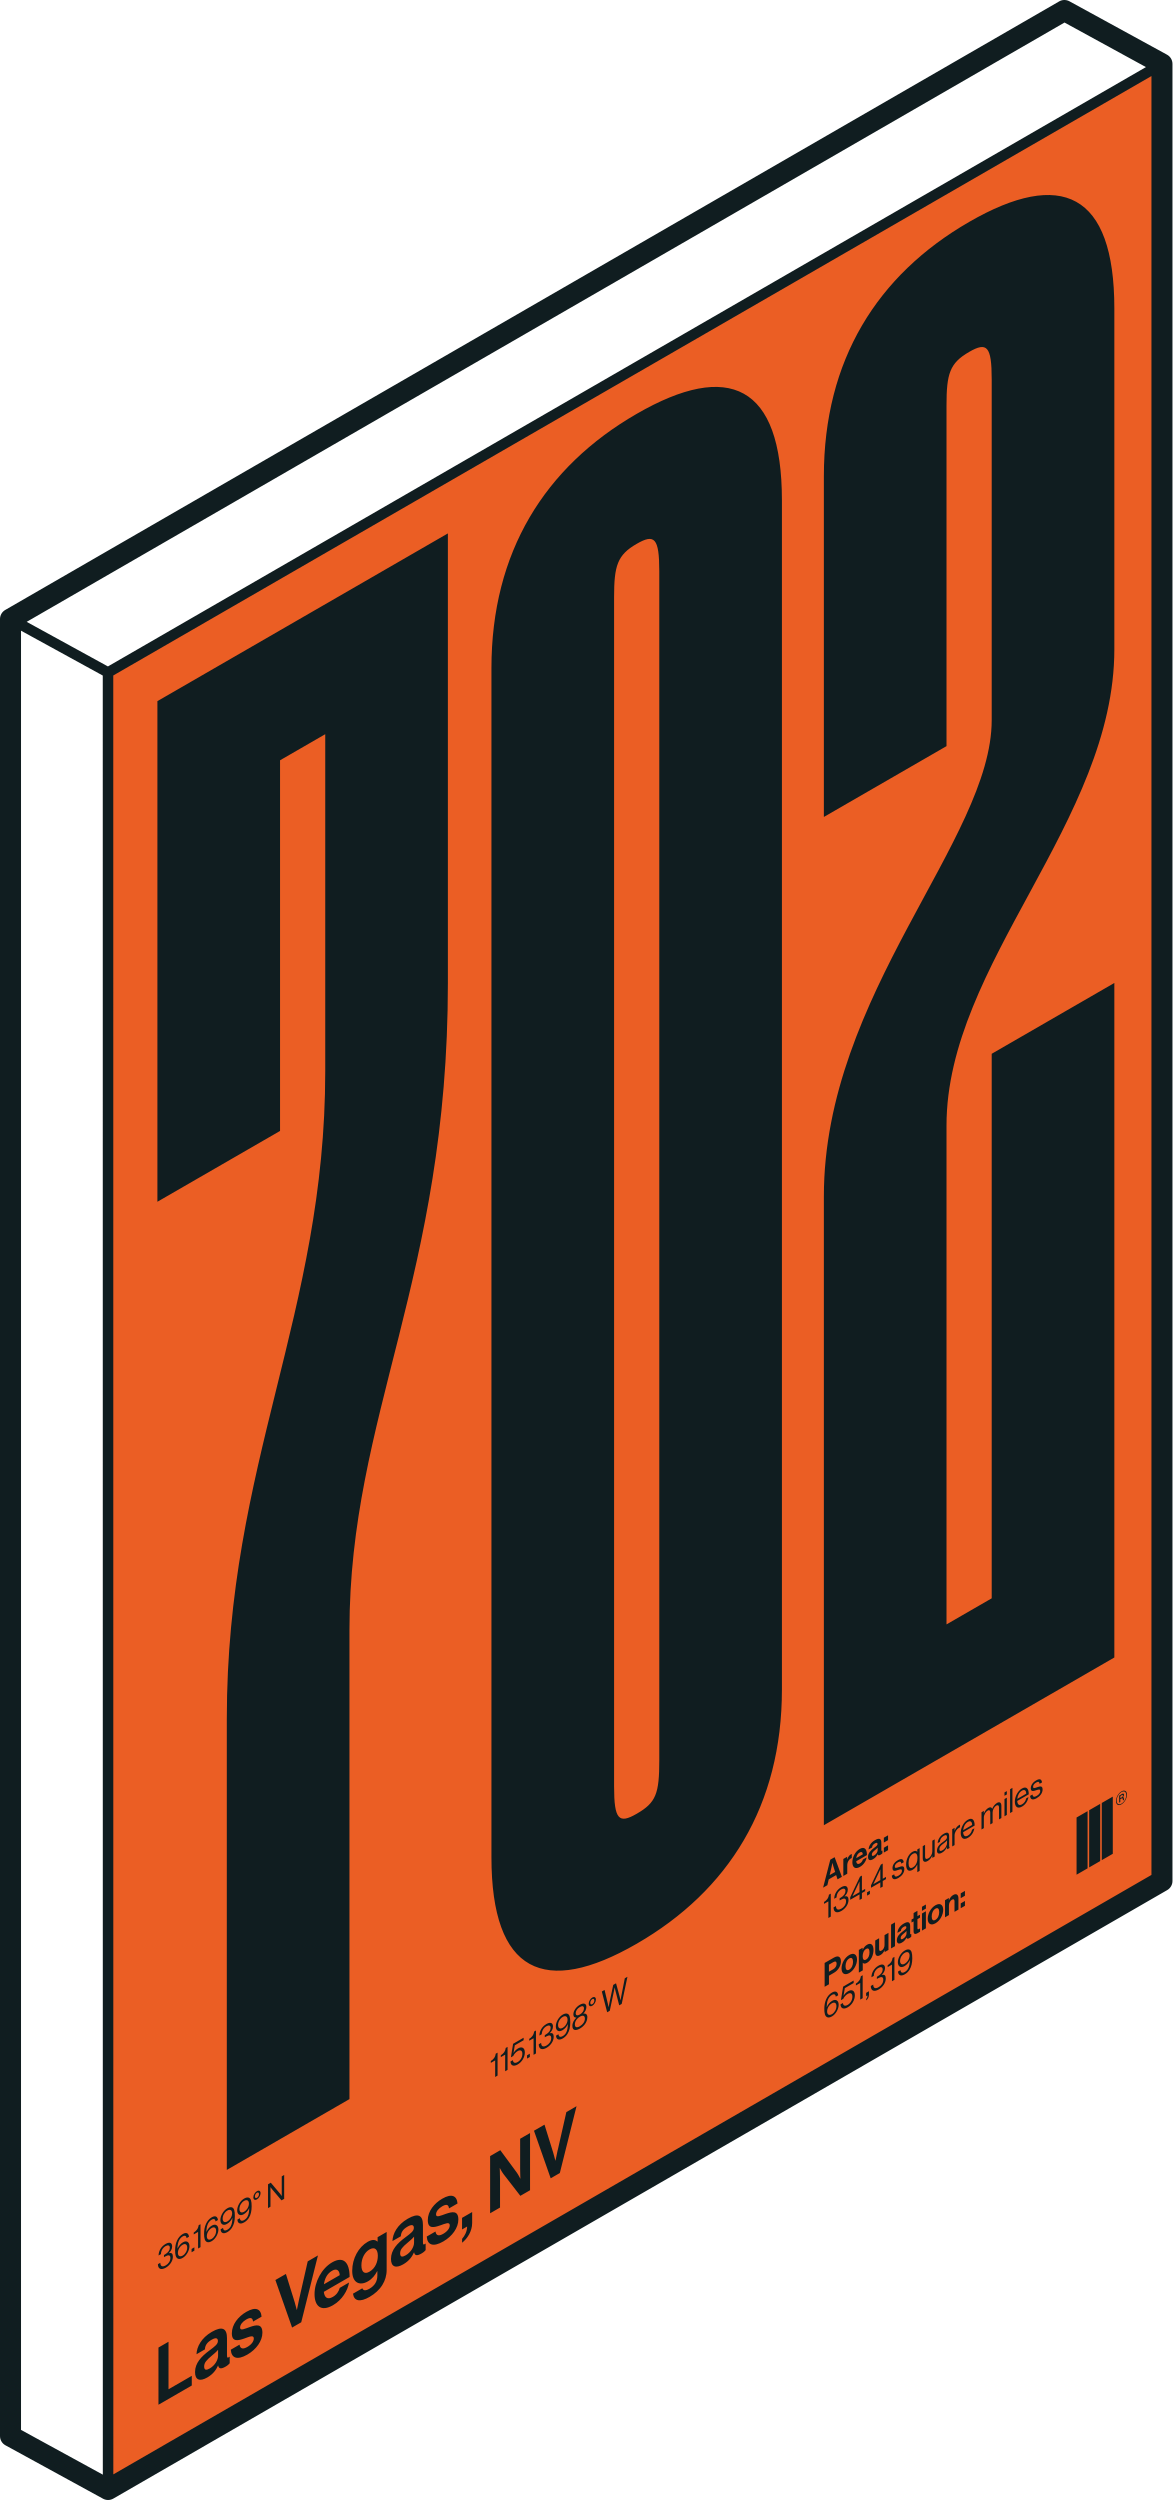
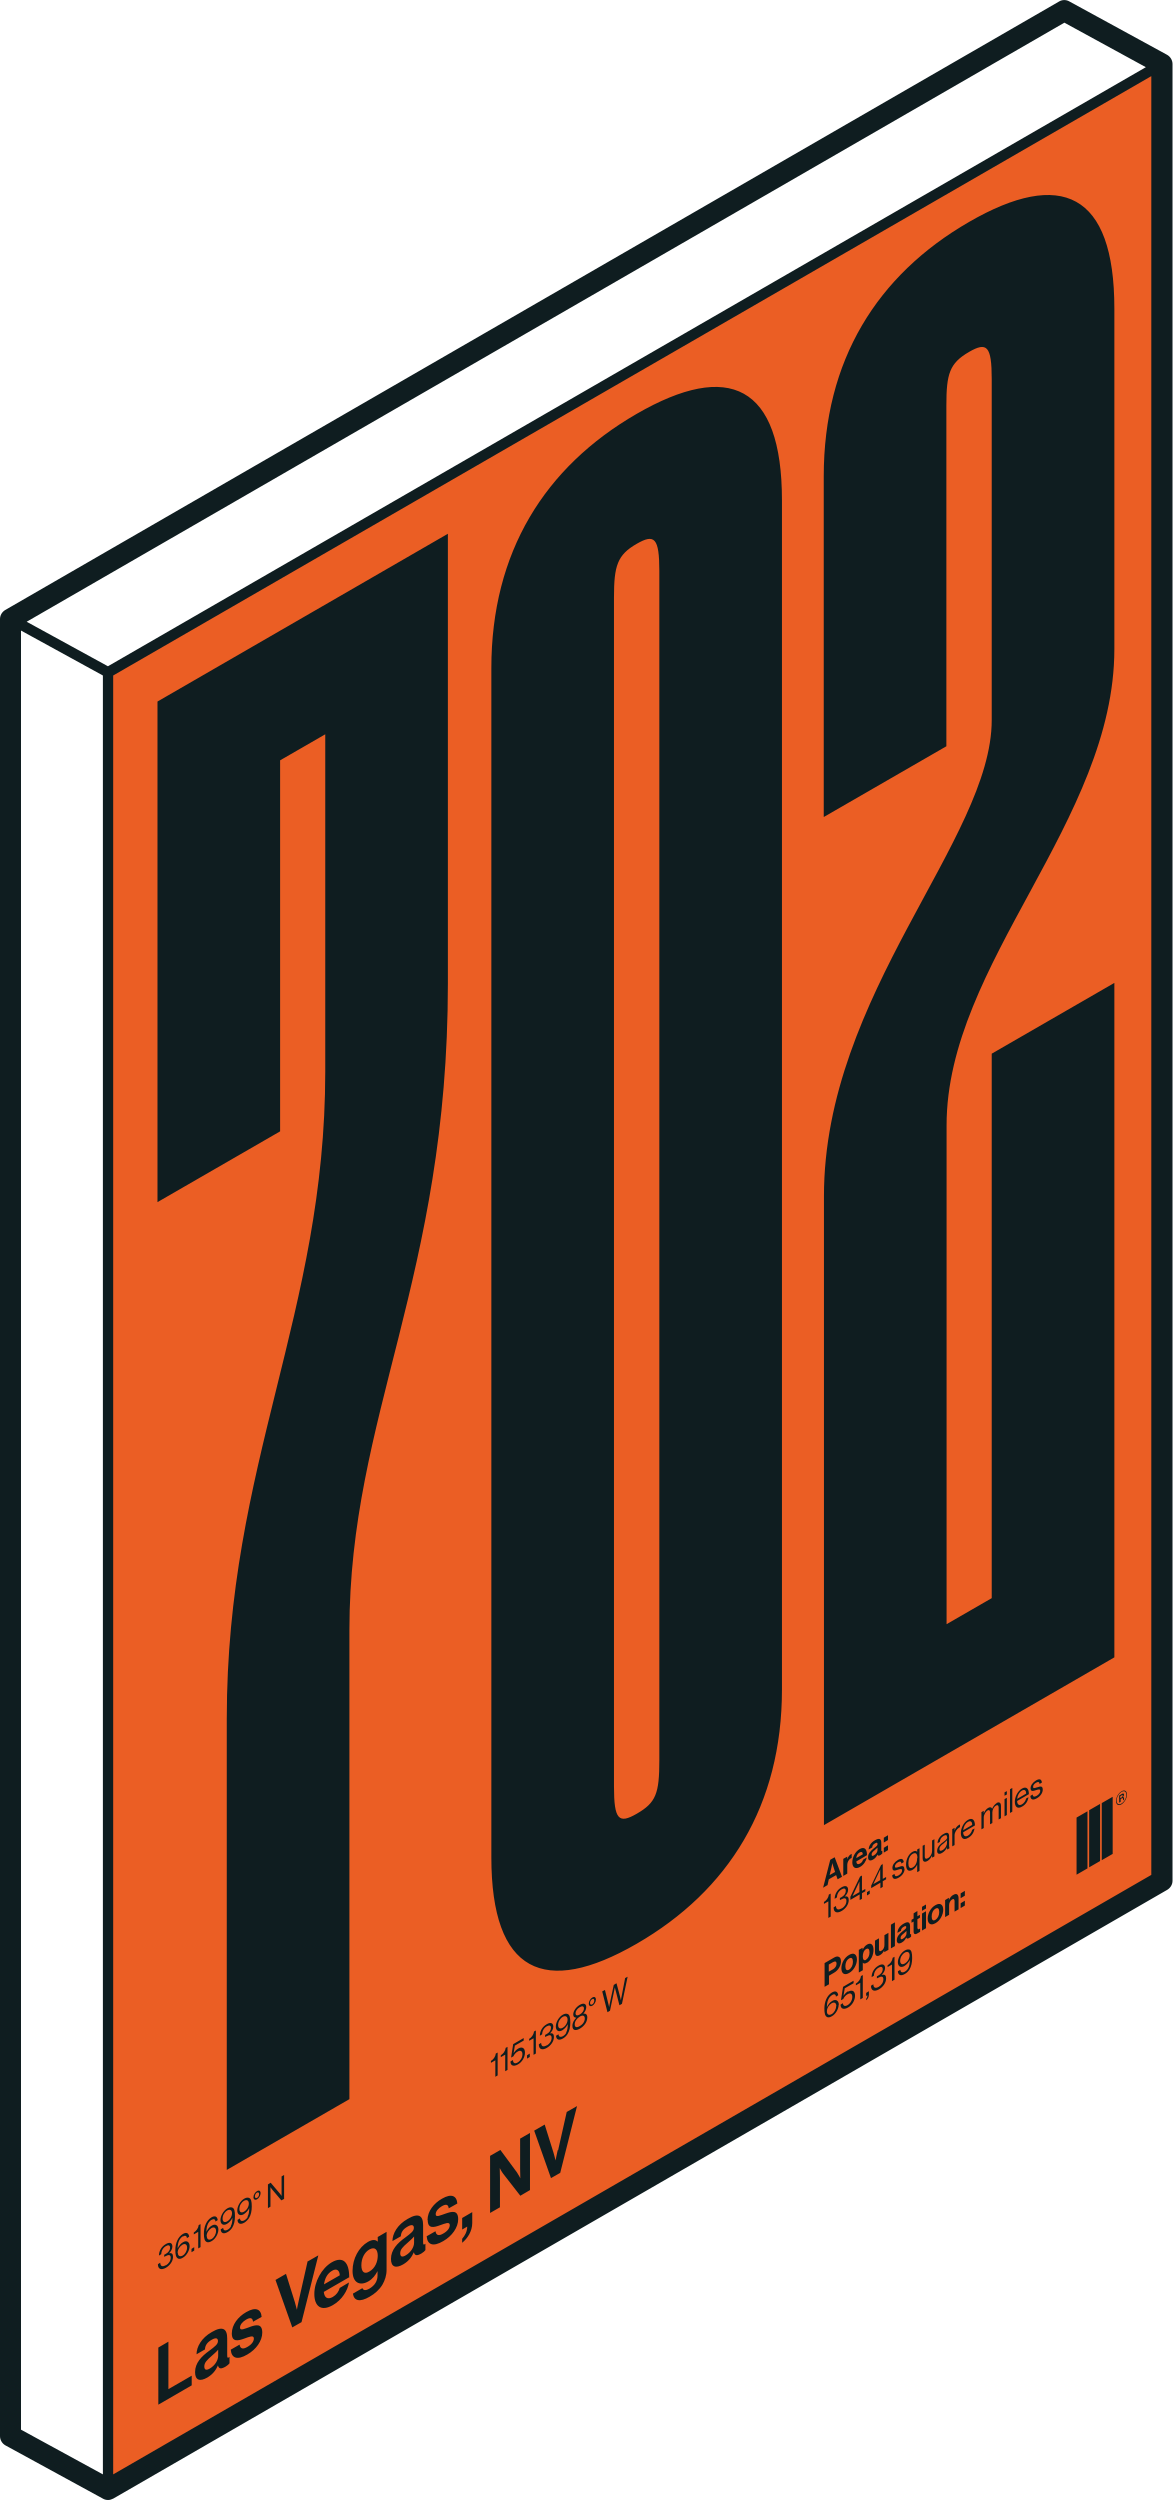
- <svg xmlns="http://www.w3.org/2000/svg" id="Layer_1" data-name="Layer 1" viewBox="0 0 400 852.9">
+ <svg xmlns="http://www.w3.org/2000/svg" id="Layer_2" data-name="Layer 2" viewBox="0 0 55.84 119.06">
  <defs>
    <style>
      .cls-1 {
-         fill: #101d20;
+         fill: #0f1d20;
      }

      .cls-1, .cls-2 {
        stroke-width: 0px;
      }

      .cls-2 {
        fill: #eb5e24;
      }
    </style>
  </defs>
-   <g id="_702-orange" data-name="702-orange">
-     <polygon class="cls-2" points="396.42 641.74 36.87 849.32 36.87 229.42 396.42 21.84 396.42 641.74" />
-     <path class="cls-1" d="M213.16,674.92l.9-.52-1.96,9.26-.85.49-1.29-4.99c-.11-.42-.26-1.09-.26-1.09h-.02s-.15.86-.27,1.4l-1.38,6.53-.89.51-1.82-7.08.93-.54,1.11,4.64c.12.48.27,1.22.27,1.22h.02s.17-.97.29-1.58l1.27-6,.96-.55,1.23,4.55c.13.47.29,1.23.29,1.23h.02s.17-.98.28-1.55l1.17-5.96ZM290.06,647.27l3.34-7.03.65-.37v5.19l1.11-.64v.76l-1.11.64v1.91l-.81.47v-1.91l-3.18,1.84v-.85ZM290.85,646.9l2.38-1.37v-3.65h-.02s-2.36,4.99-2.36,4.99v.03ZM203.3,682.17c0,.77-.54,1.71-1.23,2.11-.68.39-1.23.08-1.23-.69s.55-1.72,1.23-2.11c.69-.4,1.23-.09,1.23.69ZM202.76,682.49c0-.49-.27-.71-.69-.47-.41.24-.69.77-.69,1.26s.28.71.69.47c.42-.24.69-.76.69-1.26ZM65.36,768.38l.95-.55v-1.13l-.95.55v1.13ZM283.43,653.86v-7.83l-.64.37c-.13,1.22-.84,1.98-1.66,2.48v.64l1.48-.85v5.67l.83-.48ZM62.36,762.95c-1.32.76-1.79,2.26-1.82,4.19h.02c.43-.95,1.04-1.69,1.85-2.16,1.24-.72,2.22-.1,2.22,1.33,0,1.45-1,3.24-2.26,3.97-.74.43-1.28.48-1.68.28-.72-.34-.95-1.27-.95-2.87,0-2.42.9-4.54,2.61-5.53,1.35-.78,2.02-.13,2.13.93l-.82.47c-.06-.7-.51-1.06-1.29-.61ZM60.69,768.61c0,1.1.72,1.45,1.66.9.88-.51,1.52-1.63,1.52-2.73s-.67-1.48-1.55-.97c-.96.56-1.63,1.68-1.63,2.8ZM57.49,798.91l-3.43,1.98v19.51l11.37-6.56v-3.3l-7.94,4.58v-16.21ZM295.76,632.88l-3.66,2.11c.1.84.53,1.15,1.29.71.52-.3.83-.75.98-1.28l1.32-.76c-.19,1.14-.98,2.48-2.28,3.23-1.67.97-2.62.16-2.62-1.58s1.01-3.66,2.49-4.51c1.62-.94,2.49,0,2.49,2.07ZM294.36,632.62c-.04-.72-.46-.98-1.07-.63-.71.41-1.05,1.1-1.17,1.93l2.24-1.3ZM56.53,772.86c-1.11.64-1.81.35-1.84-.88l-.82.47c.03,1.76,1.2,2.05,2.69,1.19,1.37-.79,2.42-2.25,2.42-3.74,0-1.01-.41-1.47-1.36-1.21v-.03c.65-.63,1.11-1.4,1.11-2.28,0-1.35-.99-1.56-2.24-.84-1.49.86-2.38,2.4-2.39,3.94l.81-.47c0-1.08.58-2.14,1.56-2.71.81-.47,1.47-.34,1.47.52s-.53,1.65-1.59,2.26l-.41.24v.74l.42-.24c1.13-.65,1.77-.5,1.77.49,0,1.1-.66,2.02-1.6,2.56ZM84.44,756.22c.4-.73.56-1.7.6-2.88h-.02c-.43.89-1.05,1.61-1.86,2.07-1.24.72-2.23.11-2.24-1.32,0-1.45.99-3.23,2.36-4.02.66-.38,1.17-.44,1.56-.32.77.24,1.01,1.21,1.01,2.95,0,1.58-.28,2.88-.94,3.94-.4.64-.95,1.17-1.59,1.54-1.33.77-2.27.4-2.33-.94l.84-.48c.06.82.57,1.15,1.48.63.51-.3.88-.68,1.14-1.17ZM84.92,751.75c0-1.1-.74-1.43-1.64-.9-.94.54-1.6,1.67-1.6,2.77s.71,1.46,1.59.95c1.01-.59,1.65-1.72,1.65-2.82ZM287.03,651.15c-1.11.64-1.81.35-1.84-.88l-.82.47c.03,1.76,1.2,2.05,2.69,1.19,1.37-.79,2.42-2.25,2.42-3.74,0-1.01-.41-1.47-1.36-1.2v-.03c.65-.62,1.11-1.4,1.11-2.28,0-1.35-.99-1.56-2.24-.84-1.49.86-2.38,2.4-2.39,3.94l.81-.47c0-1.08.58-2.14,1.56-2.71.81-.47,1.47-.33,1.47.52s-.53,1.65-1.58,2.26l-.41.24v.74l.42-.24c1.13-.65,1.77-.5,1.77.49,0,1.1-.66,2.02-1.6,2.56ZM287.71,634.18v5.83l1.34-.77v-2.84c0-1.23.63-2.12,1.51-2.53l.03-.02v-1.35c-.08.01-.17.05-.31.14-.59.34-.94.88-1.24,1.72l-.03.02v-.93l-1.29.75ZM286.12,683.93c.01,1.45-1,3.24-2.26,3.97-.74.43-1.28.48-1.68.28-.72-.34-.96-1.27-.96-2.87,0-2.42.9-4.54,2.61-5.53,1.35-.78,2.02-.13,2.13.93l-.82.47c-.06-.7-.51-1.06-1.29-.61-1.32.76-1.79,2.26-1.82,4.19h.02c.43-.95,1.04-1.69,1.85-2.16,1.24-.72,2.22-.1,2.22,1.33ZM285.36,684.41c0-1.1-.67-1.48-1.55-.97-.96.56-1.63,1.68-1.63,2.8s.72,1.45,1.66.9c.88-.51,1.52-1.62,1.52-2.73ZM286.89,669.09c0,1.54-.88,3.07-2.35,3.93l-1.73,1v2.94l-1.48.85v-8.13l3.09-1.78c.82-.47,1.43-.55,1.84-.3.39.24.63.74.63,1.49ZM285.42,669.95c0-.76-.41-.96-1.12-.55l-1.5.86v2.41l1.48-.85c.75-.43,1.14-1.14,1.14-1.87ZM78.71,759.53c.4-.73.56-1.7.6-2.88h-.02c-.43.89-1.05,1.61-1.86,2.07-1.24.72-2.24.11-2.24-1.32-.01-1.45.99-3.23,2.36-4.02.66-.38,1.17-.44,1.56-.32.77.24,1.01,1.21,1.01,2.95,0,1.58-.28,2.88-.95,3.94-.4.64-.94,1.17-1.58,1.54-1.33.77-2.27.4-2.33-.94l.84-.48c.06.82.57,1.15,1.48.62.51-.3.88-.68,1.14-1.17ZM79.19,755.05c0-1.1-.74-1.43-1.64-.9-.94.54-1.59,1.67-1.59,2.77s.71,1.46,1.59.95c1.01-.59,1.65-1.72,1.65-2.82ZM119.26,776.81l-8.79,5.08c.24,2.02,1.28,2.76,3.1,1.71,1.25-.72,1.99-1.8,2.34-3.07l3.17-1.83c-.45,2.74-2.36,5.95-5.48,7.75-4.02,2.32-6.29.38-6.29-3.79s2.43-8.77,5.98-10.82c3.9-2.25,5.98-.01,5.98,4.98ZM115.9,776.18c-.09-1.72-1.11-2.36-2.58-1.51-1.7.98-2.53,2.63-2.81,4.63l5.39-3.11ZM128.81,763.25l3.1-1.79v12.94c0,1.96-.54,3.62-1.44,5.09-1.02,1.68-2.58,3.07-4.37,4.11-3.31,1.91-5.34,1.45-5.67-1.09l3.19-1.84c.26.72.95,1.01,2.43.15,1.82-1.05,2.69-2.57,2.69-4.48v-1.53l-.07.04c-.71,1.34-1.63,2.58-3.17,3.47-2.69,1.55-5.34.63-5.34-3.6s2.17-8.1,5.25-9.88c1.51-.87,2.62-.83,3.36-.08l.05-.03v-1.47ZM128.9,769.58c0-2.05-.95-3.25-2.88-2.13-1.63.94-2.72,3.04-2.72,5.39s1.09,3.14,2.74,2.18c2.03-1.17,2.86-3.37,2.86-5.44ZM85.24,793.89c-1.73.59-3.33,1.41-3.33.2,0-1.01.83-2.03,2.08-2.76,1.37-.79,2.2-.72,2.34.7l2.91-1.68c-.24-2.68-2.01-3.48-5.2-1.64-2.77,1.6-4.94,4.3-4.94,7.33s2.13,2.51,4.3,1.75c1.65-.57,3.19-1.32,3.19.01,0,.98-.8,2.08-2.22,2.89-1.44.83-2.43.7-2.65-.79l-2.98,1.72c.19,2.86,2.15,3.7,5.67,1.66,3.03-1.75,5.11-4.64,5.11-7.45,0-3.27-2.25-2.63-4.28-1.95ZM96.95,750.14v-8.13l-.83.48v6.7h-.02s-.28-.46-.51-.74l-3.21-3.8-.94.54v8.13l.83-.48v-6.67h.02s.3.43.52.7l3.23,3.8.91-.52ZM87.66,750.34c-.68.39-1.23.09-1.23-.69s.55-1.72,1.23-2.11c.69-.4,1.23-.09,1.23.69s-.54,1.71-1.23,2.11ZM87.66,749.8c.42-.24.69-.76.69-1.26s-.27-.71-.69-.47c-.41.24-.69.77-.69,1.26s.28.71.69.47ZM104.98,771.49l-2.95,13c-.33,1.45-.73,3.53-.73,3.53l-.05.03s-.4-1.6-.73-2.69l-2.98-9.58-3.59,2.07,5.7,16.22,3.12-1.8,5.7-22.8-3.47,2.01ZM145.14,765.44l.07-.04v2.26c-.28.33-.66.71-1.37,1.12-1.54.89-2.32.82-2.58-.4-.64,1.43-1.61,2.92-3.69,4.12-2.48,1.43-4.18.94-4.18-1.84,0-3.08,2.17-5.35,4.87-7.34,2.01-1.49,2.93-2.21,2.93-3.27s-.76-1.23-2.15-.42c-1.51.87-2.22,1.88-2.29,3.29l-2.86,1.65c.07-2.5,1.63-5.55,5.2-7.62,3.69-2.13,5.2-1.12,5.2,2.16v5.73c0,.9.14,1.15.85.6ZM141.27,763.04c-.57.71-1.44,1.43-2.25,2.11-1.68,1.41-2.51,2.29-2.51,3.6s.76,1.34,1.89.68c1.84-1.06,2.86-2.96,2.86-4.33v-2.07ZM190.25,733.56c-.33,1.45-.73,3.53-.73,3.53l-.05.03s-.4-1.6-.73-2.69l-2.98-9.58-3.59,2.07,5.7,16.23,3.12-1.8,5.7-22.8-3.47,2.01-2.95,13ZM186.45,697.84c-1.11.64-1.81.35-1.84-.88l-.82.47c.03,1.76,1.2,2.05,2.69,1.19,1.37-.79,2.42-2.25,2.42-3.74,0-1.01-.41-1.47-1.36-1.21v-.03c.65-.63,1.11-1.4,1.11-2.28,0-1.35-.99-1.56-2.24-.84-1.49.86-2.38,2.4-2.39,3.94l.81-.47c0-1.08.58-2.14,1.56-2.71.81-.47,1.47-.33,1.47.52s-.53,1.65-1.59,2.26l-.41.24v.74l.42-.24c1.13-.65,1.77-.5,1.77.49,0,1.1-.66,2.02-1.59,2.56ZM193.14,693.46c.4-.73.56-1.7.6-2.88h-.02c-.43.89-1.05,1.61-1.86,2.07-1.24.72-2.24.11-2.24-1.32-.01-1.45.99-3.23,2.36-4.02.66-.38,1.17-.44,1.56-.32.77.24,1.01,1.21,1.01,2.95,0,1.58-.28,2.88-.94,3.94-.4.64-.95,1.17-1.59,1.54-1.33.77-2.27.4-2.33-.94l.84-.48c.06.82.57,1.15,1.48.62.51-.3.88-.68,1.14-1.17ZM193.62,688.99c0-1.1-.74-1.43-1.64-.9-.93.54-1.59,1.67-1.59,2.77s.71,1.46,1.59.95c1.01-.59,1.65-1.72,1.65-2.82ZM78.29,804.04l.07-.04v2.26c-.28.33-.66.71-1.37,1.12-1.54.89-2.32.82-2.58-.4-.64,1.43-1.61,2.92-3.69,4.12-2.48,1.43-4.18.94-4.18-1.84,0-3.08,2.17-5.35,4.87-7.34,2.01-1.49,2.93-2.21,2.93-3.27s-.76-1.23-2.15-.42c-1.51.87-2.22,1.88-2.29,3.29l-2.86,1.65c.07-2.5,1.63-5.55,5.2-7.62,3.69-2.13,5.2-1.12,5.2,2.16v5.73c0,.9.14,1.15.85.6ZM74.41,801.64c-.57.71-1.44,1.43-2.25,2.11-1.68,1.41-2.51,2.29-2.51,3.6s.76,1.34,1.89.68c1.84-1.06,2.86-2.96,2.86-4.33v-2.07ZM182.85,700.55v-7.83l-.64.37c-.13,1.22-.84,1.98-1.66,2.48v.64l1.48-.85v5.67l.83-.48ZM200.37,688.21c0,1.77-1.28,3.14-2.52,3.85-1.24.72-2.58.85-2.58-.91,0-1.12.63-2.1,1.39-2.82v-.03c-.63.09-1.05-.24-1.05-1.05,0-1.24.97-2.6,2.22-3.31s2.22-.49,2.22.76c0,.81-.4,1.61-1.03,2.26v.03c.76-.18,1.37.18,1.37,1.23ZM197.82,687.27c.87-.5,1.41-1.29,1.41-2.09s-.54-.96-1.41-.46c-.87.5-1.41,1.29-1.41,2.09s.54.96,1.41.46ZM199.54,688.68c0-1.02-.64-1.29-1.72-.66-1.06.61-1.7,1.62-1.7,2.64s.65,1.23,1.73.6c1.05-.61,1.69-1.58,1.69-2.58ZM179.81,702.31l.95-.55v-1.12l-.95.55v1.13ZM68.4,766.63v-7.83l-.64.37c-.13,1.22-.84,1.98-1.66,2.48v.64l1.48-.85v5.67l.83-.48ZM72.23,757.25c-1.32.76-1.79,2.26-1.82,4.19h.02c.43-.95,1.04-1.69,1.85-2.16,1.24-.72,2.22-.1,2.23,1.33,0,1.45-1,3.24-2.26,3.97-.74.43-1.28.48-1.68.28-.72-.34-.95-1.27-.95-2.87,0-2.42.9-4.54,2.61-5.53,1.35-.78,2.02-.13,2.13.93l-.82.47c-.06-.7-.51-1.06-1.29-.61ZM70.56,762.92c0,1.1.72,1.45,1.66.9.88-.51,1.52-1.62,1.52-2.73s-.67-1.48-1.55-.97c-.96.56-1.63,1.68-1.63,2.8ZM302.83,670.46v.64l1.48-.85v5.67l.83-.48v-7.83l-.64.37c-.13,1.22-.84,1.98-1.66,2.48ZM367.28,639.57l3.76-2.17v-19.51l-3.76,2.17v19.51ZM353.82,609.75c-.88.3-1.37.46-1.37-.18,0-.47.3-1.01,1.02-1.43.76-.44,1.12-.31,1.2.42l.82-.47c-.12-1.08-.74-1.41-2-.69-1.18.68-1.83,1.69-1.83,2.67,0,1.28.9,1.01,1.9.67.94-.31,1.33-.37,1.33.29,0,.55-.34,1.16-1.18,1.65-.76.44-1.35.49-1.46-.47l-.82.47c.08,1.27.86,1.58,2.25.78,1.17-.68,2.01-1.76,2.01-2.95,0-1.35-.86-1.12-1.88-.77ZM344.6,618.54l.8-.46v-8.13l-.8.46v8.13ZM350.98,612.14l-3.94,2.27c.06,1.16.62,1.74,1.64,1.15.74-.43,1.23-1.12,1.41-2.02l.78-.45c-.24,1.4-1.03,2.57-2.19,3.24-1.56.9-2.46.03-2.46-1.67s.96-3.65,2.41-4.48c1.53-.88,2.34.01,2.34,1.96ZM350.12,611.94c-.05-1.14-.57-1.56-1.49-1.03-.95.55-1.46,1.66-1.58,2.8l3.06-1.77ZM375.88,634.61l3.76-2.17v-19.51l-3.76,2.17v19.51ZM371.58,637.09l3.76-2.17v-19.51l-3.76,2.17v19.51ZM332.52,622.8l-3.94,2.27c.06,1.16.62,1.75,1.64,1.15.74-.43,1.23-1.12,1.41-2.02l.78-.45c-.24,1.4-1.03,2.57-2.19,3.24-1.56.9-2.46.03-2.46-1.67s.96-3.65,2.41-4.48c1.53-.88,2.34.01,2.34,1.96ZM331.66,622.6c-.05-1.14-.57-1.56-1.49-1.03-.94.55-1.46,1.66-1.57,2.8l3.06-1.77ZM342.69,612.65l.8-.46v-1.14l-.8.46v1.14ZM327.76,647.58l1.44-.83v-1.65l-1.44.83v1.65ZM382.21,614.77l-.39.22v-2.4l.98-.57c.39-.23.67-.13.67.29,0,.29-.12.56-.39.82h0c.23-.05.31.06.33.34.03.33.04.51.09.52v.03l-.39.23s-.05-.2-.08-.51c-.02-.28-.13-.33-.39-.18l-.44.25v.95ZM382.21,613.47l.5-.29c.25-.14.37-.36.37-.58,0-.24-.1-.31-.35-.17l-.52.3v.75ZM342.69,619.64l.8-.46v-5.88l-.8.46v5.88ZM340.08,615.13c-.62.36-1.23,1.09-1.56,1.94h-.02c-.22-.55-.71-.63-1.33-.27-.64.37-1.18,1.09-1.5,1.84h-.02s0-.83,0-.83l-.8.46v5.88l.8-.46v-3.66c0-.92.69-1.98,1.31-2.34.52-.3.88-.07.88.65v4.08l.8-.46v-3.66c0-.92.59-1.92,1.25-2.3.51-.3.94-.11.94.62v4.08l.8-.46v-4.13c0-1.22-.64-1.52-1.55-1ZM327.76,651.01l1.44-.83v-1.65l-1.44.83v1.65ZM145.95,757.44c0,3.06,2.13,2.51,4.3,1.75,1.65-.57,3.19-1.32,3.19.01,0,.98-.8,2.07-2.22,2.89-1.44.83-2.43.7-2.65-.79l-2.98,1.72c.19,2.87,2.15,3.7,5.67,1.66,3.03-1.75,5.11-4.64,5.11-7.45,0-3.27-2.25-2.63-4.28-1.95-1.73.59-3.33,1.41-3.33.2,0-1.01.83-2.03,2.08-2.76,1.37-.79,2.2-.72,2.34.7l2.91-1.68c-.24-2.68-2.01-3.48-5.2-1.64-2.77,1.6-4.94,4.3-4.94,7.33ZM157.65,763.79v1.34c1.82-1.43,3.43-3.94,3.43-6.73v-3.74l-3.45,1.99v3.96l1.73-1c0,1.69-.78,3.1-1.7,4.18ZM170.58,743.06c0-1.36-.09-3.36-.09-3.36l.05-.03s.66,1.28,1.21,2.01l5.77,7.45,3.31-1.91v-19.51l-3.38,1.95v10.23c0,1.37.09,3.33.09,3.33l-.05.03s-.64-1.3-1.18-2.05l-5.63-7.64-3.47,2.01v19.51l3.38-1.95v-10.07ZM95.54,259.38l15.42-8.9v115.06c0,82.7-33.58,133.85-33.58,220.74v154.01l41.84-24.16v-160c0-73.11,33.58-120.06,33.58-220.74v-153.41l-99.1,57.22v170.79l41.84-24.16v-126.44ZM168.92,708.59l.83-.48v-7.83l-.64.37c-.13,1.22-.84,1.98-1.66,2.48v.64l1.48-.85v5.67ZM400,21.81v619.91c0,1.28-.68,2.46-1.79,3.1L38.66,852.42c-.55.32-1.17.48-1.79.48s-1.18-.15-1.72-.44l-33.29-18.22c-1.15-.63-1.86-1.83-1.86-3.14V211.19c0-1.28.68-2.46,1.79-3.1L361.34.48c1.08-.63,2.41-.64,3.51-.04l33.29,18.22c1.15.63,1.86,1.83,1.86,3.14ZM35.08,844.26l-.02-613.79-27.89-15.3v613.81l27.92,15.28ZM390.95,22.89l-27.78-15.2L9.1,212.15l27.72,15.21L390.95,22.89ZM392.84,25.94L38.64,230.45l.02,613.71,354.17-204.51V25.94ZM167.66,633.62V227.93c0-39.55,18.17-68.62,49.55-86.74,31.38-18.12,49.55-10.03,49.55,29.52v405.69c0,39.55-18.17,68.62-49.55,86.73-31.38,18.12-49.55,10.03-49.55-29.52ZM209.5,609.46c0,11.39,1.65,12.83,7.71,9.33,6.61-3.81,7.71-6.85,7.71-18.23V194.87c0-11.39-1.65-12.83-7.71-9.33-6.61,3.81-7.71,7.45-7.71,18.23v405.69ZM173.16,706.15v-7.83l-.64.37c-.13,1.22-.84,1.98-1.66,2.48v.64l1.48-.85v5.67l.83-.48ZM380.17,335.35l-41.84,24.16v185.77l-15.42,8.9v-170.19c0-55.13,57.26-103.77,57.26-162.5v-116.25c0-39.55-18.17-47.64-49.55-29.52-31.38,18.12-49.55,47.18-49.55,86.74v116.25l41.84-24.16v-116.25c0-10.79,1.1-14.42,7.71-18.23,6.06-3.5,7.71-2.05,7.71,9.33v116.26c0,40.75-57.26,93.58-57.26,162.5v214.53l99.1-57.22v-230.11ZM282.26,643.15l-1.45.84,2.45-9.54,1.48-.85,2.48,6.7-1.49.86-.47-1.46-2.54,1.47-.46,2ZM283.06,639.7l1.86-1.07-.63-1.98c-.12-.36-.29-1.09-.29-1.09h-.02s-.18.93-.3,1.43l-.63,2.71ZM380.73,614.44c0-1.27.82-2.68,1.87-3.29s1.88-.15,1.88,1.12-.83,2.68-1.88,3.29c-1.05.61-1.87.14-1.87-1.12ZM380.97,614.3c0,1.13.7,1.55,1.63,1.02.94-.54,1.63-1.78,1.63-2.9s-.7-1.57-1.63-1.03c-.93.54-1.63,1.79-1.63,2.92ZM174.97,702.85l-.82.47c.06,1.41,1.08,1.8,2.48.99,1.4-.81,2.42-2.44,2.42-4.1s-1.09-2.09-2.29-1.39c-.65.37-1.16.91-1.55,1.55h-.02s.44-2.59.44-2.59l3.01-1.74v-.85l-3.59,2.07-.75,4.62.8-.46c.29-.63.79-1.26,1.52-1.68.89-.51,1.59-.23,1.59.94s-.62,2.24-1.59,2.8c-.95.55-1.55.28-1.65-.63ZM292.38,668.52c0,1.74-1.07,3.7-2.64,4.6-1.57.9-2.64.18-2.64-1.56s1.07-3.7,2.64-4.6c1.56-.9,2.64-.18,2.64,1.56ZM291.02,669.31c0-1.14-.46-1.64-1.28-1.17-.83.48-1.28,1.51-1.28,2.65s.45,1.64,1.28,1.16c.82-.47,1.28-1.5,1.28-2.64ZM301.53,632.03l1.44-.83v-1.65l-1.44.83v1.65ZM301.53,628.61l1.44-.83v-1.65l-1.44.83v1.65ZM295.81,646.71l.96-.55v-1.13l-.96.55v1.13ZM295.5,681.01l.45-.26c0,.64-.23.98-.44,1.2v.51c.56-.45.94-1.14.94-1.97v-1.16l-.96.55v1.13ZM303.11,665.24v-5.83l-1.34.77v3.37c0,.77-.38,1.54-1.01,1.9-.57.33-.84.11-.84-.57v-3.63l-1.33.77v3.89c0,1.27.63,1.74,1.75,1.09.71-.41,1.1-.94,1.45-1.68l.03-.02v.68l1.29-.75ZM304,664.73l1.34-.77v-8.13l-1.34.77v8.13ZM300.82,673.77v-.03c.65-.63,1.11-1.4,1.11-2.28,0-1.35-.99-1.56-2.24-.84-1.49.86-2.38,2.4-2.39,3.94l.81-.47c0-1.08.58-2.14,1.56-2.71.81-.47,1.47-.33,1.47.52s-.53,1.65-1.58,2.26l-.41.24v.74l.42-.24c1.13-.65,1.77-.5,1.77.49,0,1.1-.66,2.02-1.6,2.56-1.11.64-1.81.35-1.84-.88l-.82.47c.03,1.76,1.2,2.05,2.69,1.19,1.37-.79,2.42-2.25,2.42-3.74,0-1.01-.41-1.47-1.36-1.21ZM289.35,679.31c-.65.37-1.16.91-1.55,1.55h-.02s.44-2.59.44-2.59l3.01-1.74v-.85l-3.59,2.08-.75,4.62.8-.46c.29-.63.79-1.26,1.52-1.68.89-.51,1.59-.23,1.59.94s-.62,2.24-1.59,2.8c-.95.55-1.55.28-1.65-.63l-.82.47c.06,1.41,1.08,1.8,2.48.99,1.4-.81,2.42-2.44,2.42-4.1s-1.09-2.09-2.29-1.39ZM292,676.72v.64l1.48-.85v5.67l.83-.48v-7.83l-.64.37c-.13,1.22-.84,1.98-1.66,2.48ZM301.15,635.76v5.2l1.11-.64v.76l-1.11.64v1.91l-.81.47v-1.91l-3.18,1.84v-.85l3.34-7.03.65-.38ZM300.34,637.77h-.02s-2.36,4.99-2.36,4.99v.03l2.38-1.38v-3.65ZM299.38,629.08c0-.42-.32-.51-.9-.18-.63.36-.93.79-.96,1.37l-1.19.69c.03-1.04.68-2.31,2.17-3.17,1.54-.89,2.17-.47,2.17.9v2.39c0,.38.06.48.35.25l.03-.02v.94c-.12.14-.28.3-.57.47-.64.37-.96.34-1.07-.16-.27.6-.67,1.22-1.54,1.72-1.03.6-1.74.39-1.74-.77,0-1.28.91-2.23,2.03-3.06.84-.62,1.22-.92,1.22-1.37ZM298.48,631.21c-.7.59-1.04.95-1.04,1.5s.31.56.79.29c.77-.44,1.19-1.23,1.19-1.8v-.86c-.24.3-.6.6-.94.88ZM325.68,624.56h-.02s0-.97,0-.97l-.8.46v5.88l.8-.46v-3.26c0-1.1.69-2.18,1.48-2.64.16-.09.24-.13.36-.15l.03-.02v-.89c-.1.01-.18.03-.32.12-.68.39-1.21,1.18-1.52,1.92ZM295.82,669.62c-.71.41-1.17.35-1.46.01h-.02v2.58l-1.34.77v-7.74l1.29-.74v.73l.03-.02c.32-.7.8-1.35,1.49-1.75,1.34-.77,2.19,0,2.19,1.81s-.89,3.59-2.18,4.34ZM295.53,668.5c.68-.39,1.11-1.29,1.11-2.39s-.33-1.68-1.16-1.21c-.84.48-1.17,1.51-1.17,2.55s.42,1.51,1.22,1.05ZM321.78,651.55c0,1.74-1.07,3.7-2.64,4.6-1.57.9-2.64.18-2.64-1.56s1.07-3.7,2.64-4.6c1.56-.9,2.64-.18,2.64,1.56ZM320.42,652.33c0-1.14-.46-1.64-1.28-1.17-.83.48-1.28,1.51-1.28,2.65s.45,1.64,1.28,1.16c.82-.47,1.28-1.5,1.28-2.64ZM314.8,629.86v4.07c0,1.22.67,1.56,1.71.95.74-.43,1.17-1.05,1.54-1.83h.02s0,.8,0,.8l.8-.46v-5.88l-.8.46v3.61c0,.93-.52,1.94-1.33,2.4-.72.42-1.14.22-1.14-.55v-4.05l-.8.46ZM325.24,646.47c-.69.4-1.15.99-1.5,1.82l-.03.02v-.79l-1.31.76v5.83l1.34-.77v-3.31c0-.8.43-1.59,1.02-1.93.56-.32.88-.06.88.56v3.58l1.34-.77v-3.81c0-1.27-.7-1.78-1.74-1.18ZM314.54,651.9l1.34-.77v-1.39l-1.34.77v1.39ZM323.08,626.7c0-.66-.38-.81-1.11-.39-.83.48-1.25,1.14-1.31,2.05l-.77.44c.06-1.14.72-2.4,2.07-3.18,1.08-.63,1.85-.6,1.85.8v3.28c0,.43.1.68.19.7v.03l-.78.45c-.09-.05-.15-.21-.16-.72h0c-.31.64-.79,1.38-1.65,1.88-.97.56-1.75.45-1.75-.66,0-1.37.95-2.23,2.23-3.12.78-.54,1.2-.93,1.2-1.57ZM321.91,628.93c-.88.63-1.42,1.1-1.42,1.94,0,.78.54.68,1.06.37,1.06-.61,1.54-1.78,1.54-2.47v-.9c-.27.31-.74.73-1.18,1.05ZM309.22,657.53c0-.42-.31-.51-.9-.18-.63.36-.93.79-.96,1.37l-1.19.69c.03-1.04.68-2.31,2.17-3.17,1.54-.89,2.17-.47,2.17.9v2.39c0,.38.06.48.35.25l.03-.02v.94c-.12.14-.28.3-.57.47-.64.37-.97.34-1.07-.16-.27.6-.67,1.22-1.54,1.72-1.03.6-1.74.39-1.74-.77,0-1.28.91-2.23,2.03-3.06.84-.62,1.22-.92,1.22-1.37ZM308.32,659.65c-.7.59-1.04.95-1.04,1.5s.32.56.79.28c.77-.44,1.19-1.23,1.19-1.8v-.86c-.24.3-.6.6-.94.88ZM308.52,637.75c0-1.35-.86-1.12-1.88-.77-.88.3-1.37.46-1.37-.18,0-.47.3-1.01,1.02-1.43.76-.44,1.12-.31,1.2.42l.82-.47c-.12-1.08-.74-1.41-2-.69-1.18.68-1.83,1.69-1.83,2.67,0,1.28.9,1.01,1.9.66.94-.31,1.33-.37,1.33.29,0,.55-.34,1.16-1.18,1.65-.76.44-1.35.49-1.46-.47l-.82.47c.08,1.27.86,1.58,2.25.78,1.17-.68,2.01-1.76,2.01-2.94ZM312.95,638.7v-2.6h-.02c-.38.8-.85,1.39-1.58,1.81-1.38.8-2.22.07-2.22-1.81s.95-3.64,2.19-4.35c.74-.43,1.25-.38,1.6,0h.02v-.79l.8-.46v7.76l-.8.46ZM313,633.87c0-1.36-.5-2.03-1.61-1.39-.96.56-1.43,1.82-1.43,3.14s.46,2.04,1.44,1.48c1.17-.68,1.6-1.9,1.6-3.23ZM310.22,665.12c.77.24,1.01,1.21,1.01,2.95,0,1.58-.28,2.88-.95,3.94-.4.64-.94,1.17-1.58,1.54-1.33.77-2.27.4-2.33-.94l.84-.48c.06.82.57,1.15,1.48.63.51-.3.88-.68,1.14-1.17.4-.73.56-1.7.6-2.88h-.02c-.43.89-1.05,1.61-1.86,2.07-1.24.72-2.23.11-2.24-1.32,0-1.45.99-3.23,2.36-4.02.66-.38,1.17-.44,1.56-.32ZM310.31,667.12c0-1.1-.74-1.43-1.64-.9-.94.54-1.6,1.67-1.6,2.77s.71,1.46,1.59.95c1.01-.59,1.65-1.72,1.65-2.82ZM312.99,657.82v-3.09l.87-.5v-1.02l-.87.5v-1.82l-1.31.76v1.82l-.7.4v1.02l.7-.4v3.42c0,1.1.72.98,1.37.61.53-.31.84-.51.84-.51v-1.14s-.23.14-.39.24c-.3.17-.5.14-.5-.29ZM314.54,658.64l1.34-.77v-5.83l-1.34.77v5.83Z" />
+   <g id="Layer_1-2" data-name="Layer 1">
+     <g id="_702-orange" data-name="702-orange">
+       <polygon class="cls-2" points="55.34 89.58 5.15 118.56 5.15 32.02 55.34 3.05 55.34 89.58" />
+       <path class="cls-1" d="M29.76,94.21l.13-.07-.27,1.29-.12.07-.18-.7c-.02-.06-.04-.15-.04-.15h0s-.02.12-.04.2l-.19.91-.12.07-.25-.99.13-.07.16.65c.02.07.04.17.04.17h0s.02-.14.04-.22l.18-.84.13-.08.17.64c.02.07.04.17.04.17h0s.02-.14.04-.22l.16-.83ZM40.49,90.35l.47-.98.09-.05v.73l.16-.09v.11l-.16.09v.27l-.11.06v-.27l-.44.26v-.12ZM40.6,90.3l.33-.19v-.51h0s-.33.7-.33.7h0ZM28.38,95.23c0,.11-.08.24-.17.29-.09.05-.17.01-.17-.1s.08-.24.17-.29c.1-.06.17-.01.17.1ZM28.3,95.27c0-.07-.04-.1-.1-.06-.06.03-.1.11-.1.18s.04.1.1.07c.06-.03.1-.11.1-.18ZM9.12,107.26l.13-.08v-.16l-.13.08v.16ZM39.56,91.27v-1.09l-.09.05c-.02.17-.12.28-.23.35v.09l.21-.12v.79l.12-.07ZM8.71,106.5c-.18.11-.25.32-.25.58h0c.06-.13.15-.24.26-.3.17-.1.31-.01.31.19,0,.2-.14.45-.32.55-.1.06-.18.07-.23.04-.1-.05-.13-.18-.13-.4,0-.34.13-.63.36-.77.19-.11.28-.02.3.13l-.11.07c0-.1-.07-.15-.18-.08ZM8.47,107.29c0,.15.1.2.23.13.12-.07.21-.23.21-.38s-.09-.21-.22-.14c-.13.08-.23.23-.23.39ZM8.02,111.52l-.48.28v2.72l1.59-.92v-.46l-1.11.64v-2.26ZM41.29,88.35l-.51.3c.01.12.07.16.18.1.07-.04.12-.1.14-.18l.18-.11c-.03.16-.14.35-.32.45-.23.13-.37.02-.37-.22s.14-.51.35-.63c.23-.13.35,0,.35.29ZM41.09,88.31c0-.1-.06-.14-.15-.09-.1.06-.15.15-.16.27l.31-.18ZM7.89,107.88c-.16.09-.25.05-.26-.12l-.11.07c0,.25.17.29.38.17.19-.11.34-.31.34-.52,0-.14-.06-.2-.19-.17h0c.09-.09.16-.2.16-.32,0-.19-.14-.22-.31-.12-.21.12-.33.33-.33.55l.11-.07c0-.15.08-.3.22-.38.11-.07.2-.05.2.07s-.07.23-.22.31l-.06.03v.1l.06-.03c.16-.09.25-.07.25.07,0,.15-.09.28-.22.36ZM11.79,105.56c.06-.1.08-.24.08-.4h0c-.06.12-.15.22-.26.29-.17.1-.31.02-.31-.18,0-.2.14-.45.33-.56.09-.05.16-.06.22-.04.11.03.14.17.14.41,0,.22-.04.4-.13.55-.06.09-.13.16-.22.22-.19.11-.32.06-.33-.13l.12-.07c0,.11.08.16.21.09.07-.04.12-.09.16-.16ZM11.85,104.94c0-.15-.1-.2-.23-.13-.13.08-.22.23-.22.39s.1.2.22.13c.14-.08.23-.24.23-.39ZM40.07,90.89c-.16.09-.25.05-.26-.12l-.11.07c0,.25.17.29.38.17.19-.11.34-.31.34-.52,0-.14-.06-.2-.19-.17h0c.09-.09.16-.2.16-.32,0-.19-.14-.22-.31-.12-.21.12-.33.33-.33.55l.11-.07c0-.15.08-.3.22-.38.11-.07.2-.05.2.07s-.07.23-.22.31l-.06.03v.1l.06-.03c.16-.09.25-.07.25.07,0,.15-.09.28-.22.36ZM40.16,88.53v.81l.19-.11v-.4c0-.17.09-.3.21-.35h0v-.19s-.02,0-.04.02c-.08.05-.13.12-.17.24h0s0-.13,0-.13l-.18.1ZM39.94,95.47c0,.2-.14.45-.32.55-.1.06-.18.07-.23.04-.1-.05-.13-.18-.13-.4,0-.34.13-.63.36-.77.19-.11.28-.02.3.13l-.11.07c0-.1-.07-.15-.18-.08-.18.11-.25.32-.25.58h0c.06-.13.15-.24.26-.3.17-.1.31-.01.31.19ZM39.83,95.54c0-.15-.09-.21-.22-.14-.13.08-.23.23-.23.39s.1.2.23.13c.12-.07.21-.23.21-.38ZM40.05,93.4c0,.21-.12.43-.33.55l-.24.14v.41l-.21.12v-1.13l.43-.25c.11-.07.2-.08.26-.04.06.03.09.1.09.21ZM39.84,93.52c0-.11-.06-.13-.16-.08l-.21.12v.34l.21-.12c.1-.06.16-.16.16-.26ZM10.99,106.02c.06-.1.08-.24.08-.4h0c-.06.12-.15.22-.26.29-.17.1-.31.02-.31-.18,0-.2.14-.45.33-.56.09-.05.16-.06.22-.04.11.03.14.17.14.41,0,.22-.04.4-.13.55-.06.09-.13.16-.22.21-.19.11-.32.06-.33-.13l.12-.07c0,.11.08.16.21.09.07-.04.12-.09.16-.16ZM11.05,105.4c0-.15-.1-.2-.23-.13-.13.08-.22.23-.22.39s.1.2.22.13c.14-.08.23-.24.23-.39ZM16.65,108.44l-1.23.71c.03.28.18.38.43.24.17-.1.28-.25.33-.43l.44-.26c-.06.38-.33.83-.77,1.08-.56.32-.88.05-.88-.53s.34-1.22.83-1.51c.54-.31.83,0,.83.7ZM16.18,108.35c-.01-.24-.16-.33-.36-.21-.24.14-.35.37-.39.65l.75-.43ZM17.98,106.54l.43-.25v1.81c0,.27-.08.5-.2.71-.14.23-.36.43-.61.57-.46.27-.75.2-.79-.15l.45-.26c.04.1.13.14.34.02.25-.15.38-.36.38-.62v-.21h0c-.1.19-.23.37-.44.49-.38.22-.75.09-.75-.5s.3-1.13.73-1.38c.21-.12.37-.12.47-.01h0v-.21ZM17.99,107.43c0-.29-.13-.45-.4-.3-.23.13-.38.42-.38.75s.15.44.38.3c.28-.16.4-.47.4-.76ZM11.9,110.82c-.24.08-.47.2-.47.03,0-.14.12-.28.29-.38.19-.11.31-.1.33.1l.41-.23c-.03-.37-.28-.49-.73-.23-.39.22-.69.6-.69,1.02s.3.35.6.24c.23-.08.45-.18.45,0,0,.14-.11.29-.31.4-.2.12-.34.1-.37-.11l-.42.24c.03.4.3.52.79.23.42-.24.71-.65.71-1.04,0-.46-.31-.37-.6-.27ZM13.53,104.71v-1.13l-.12.07v.93h0s-.04-.06-.07-.1l-.45-.53-.13.08v1.13l.12-.07v-.93h0s.04.06.07.1l.45.53.13-.07ZM12.24,104.74c-.09.05-.17.01-.17-.1s.08-.24.17-.29c.1-.06.17-.01.17.1s-.08.24-.17.29ZM12.24,104.67c.06-.03.1-.11.1-.18s-.04-.1-.1-.07c-.06.03-.1.11-.1.18s.04.1.1.07ZM14.65,107.69l-.41,1.82c-.05.2-.1.49-.1.49h0s-.06-.22-.1-.37l-.42-1.34-.5.29.8,2.26.44-.25.8-3.18-.49.28ZM20.26,106.85h0s0,.31,0,.31c-.04.05-.09.1-.19.16-.21.12-.32.11-.36-.06-.09.2-.22.41-.51.58-.35.2-.58.13-.58-.26,0-.43.3-.75.68-1.02.28-.21.41-.31.41-.46s-.11-.17-.3-.06c-.21.12-.31.26-.32.46l-.4.23c0-.35.23-.78.73-1.06.51-.3.73-.16.73.3v.8c0,.13.02.16.12.08ZM19.72,106.51c-.08.1-.2.2-.31.3-.23.2-.35.32-.35.5s.11.19.26.1c.26-.15.4-.41.4-.6v-.29ZM26.56,102.4c-.05.2-.1.49-.1.49h0s-.06-.22-.1-.37l-.42-1.34-.5.29.8,2.26.44-.25.8-3.18-.49.28-.41,1.82ZM26.03,97.41c-.16.09-.25.05-.26-.12l-.11.07c0,.25.17.29.38.17.19-.11.34-.31.34-.52,0-.14-.06-.2-.19-.17h0c.09-.09.16-.2.16-.32,0-.19-.14-.22-.31-.12-.21.12-.33.33-.33.55l.11-.07c0-.15.08-.3.22-.38.11-.06.2-.05.2.07s-.07.23-.22.31l-.06.03v.1l.06-.03c.16-.09.25-.07.25.07,0,.15-.09.28-.22.36ZM26.96,96.8c.06-.1.08-.24.08-.4h0c-.06.12-.15.22-.26.29-.17.1-.31.02-.31-.18,0-.2.14-.45.33-.56.09-.05.16-.06.22-.04.11.03.14.17.14.41,0,.22-.04.4-.13.55-.06.09-.13.16-.22.21-.19.11-.32.06-.33-.13l.12-.07c0,.11.08.16.21.09.07-.04.12-.09.16-.16ZM27.03,96.18c0-.15-.1-.2-.23-.13-.13.08-.22.23-.22.39s.1.2.22.13c.14-.08.23-.24.23-.39ZM10.93,112.24h0s0,.31,0,.31c-.04.05-.09.1-.19.16-.21.12-.32.11-.36-.06-.09.2-.22.41-.51.58-.35.2-.58.13-.58-.26,0-.43.3-.75.68-1.02.28-.21.41-.31.41-.46s-.11-.17-.3-.06c-.21.12-.31.26-.32.46l-.4.23c0-.35.23-.78.73-1.06.51-.3.73-.16.73.3v.8c0,.13.02.16.12.08ZM10.39,111.9c-.08.1-.2.2-.31.3-.23.2-.35.32-.35.5s.11.19.26.1c.26-.15.4-.41.4-.6v-.29ZM25.52,97.79v-1.09l-.09.05c-.02.17-.12.28-.23.35v.09l.21-.12v.79l.12-.07ZM27.97,96.07c0,.25-.18.44-.35.54-.17.1-.36.12-.36-.13,0-.16.09-.29.19-.39h0c-.09,0-.15-.04-.15-.15,0-.17.14-.36.31-.46s.31-.07.31.11c0,.11-.06.22-.14.31h0c.11-.02.19.03.19.18ZM27.61,95.94c.12-.07.2-.18.2-.29s-.08-.13-.2-.06c-.12.07-.2.18-.2.29s.08.13.2.06ZM27.85,96.13c0-.14-.09-.18-.24-.09-.15.09-.24.23-.24.37s.09.17.24.08c.15-.08.24-.22.24-.36ZM25.1,98.04l.13-.08v-.16l-.13.08v.16ZM9.55,107.01v-1.09l-.09.05c-.02.17-.12.28-.23.35v.09l.21-.12v.79l.12-.07ZM10.08,105.71c-.18.11-.25.32-.25.58h0c.06-.13.15-.24.26-.3.17-.1.31-.01.31.19,0,.2-.14.45-.32.55-.1.06-.18.07-.24.04-.1-.05-.13-.18-.13-.4,0-.34.13-.63.36-.77.19-.11.28-.02.3.13l-.11.07c0-.1-.07-.15-.18-.08ZM9.85,106.5c0,.15.1.2.23.13.12-.07.21-.23.21-.38s-.09-.21-.22-.14c-.13.08-.23.23-.23.39ZM42.27,93.59v.09l.21-.12v.79l.12-.07v-1.09l-.09.05c-.02.17-.12.28-.23.35ZM51.27,89.28l.52-.3v-2.72l-.52.3v2.72ZM49.39,85.12c-.12.04-.19.06-.19-.02,0-.07.04-.14.14-.2.11-.06.16-.04.17.06l.11-.07c-.02-.15-.1-.2-.28-.1-.16.1-.26.24-.26.37,0,.18.12.14.27.09.13-.04.19-.05.19.04,0,.08-.05.16-.16.23-.11.06-.19.07-.2-.06l-.11.07c.01.18.12.22.31.11.16-.09.28-.25.28-.41,0-.19-.12-.16-.26-.11ZM48.1,86.34l.11-.06v-1.13l-.11.06v1.13ZM48.99,85.45l-.55.32c0,.16.09.24.23.16.1-.06.17-.16.2-.28l.11-.06c-.03.2-.14.36-.31.45-.22.13-.34,0-.34-.23s.13-.51.34-.63c.21-.12.33,0,.33.27ZM48.87,85.42c0-.16-.08-.22-.21-.14-.13.08-.2.23-.22.39l.43-.25ZM52.47,88.59l.52-.3v-2.72l-.52.3v2.72ZM51.87,88.93l.52-.3v-2.72l-.52.3v2.72ZM46.42,86.94l-.55.32c0,.16.09.24.23.16.1-.06.17-.16.2-.28l.11-.06c-.03.2-.14.36-.31.45-.22.13-.34,0-.34-.23s.13-.51.34-.63c.21-.12.33,0,.33.27ZM46.3,86.91c0-.16-.08-.22-.21-.14-.13.08-.2.23-.22.39l.43-.25ZM47.84,85.52l.11-.06v-.16l-.11.06v.16ZM45.75,90.4l.2-.12v-.23l-.2.12v.23ZM53.35,85.82l-.05.03v-.34l.14-.08c.05-.03.09-.02.09.04,0,.04-.02.08-.05.11h0s.04,0,.05.05c0,.05,0,.07.01.07h0s-.05.04-.05.04c0,0,0-.03-.01-.07,0-.04-.02-.05-.05-.03l-.06.04v.13ZM53.35,85.64l.07-.04s.05-.05.05-.08c0-.03-.01-.04-.05-.02l-.07.04v.1ZM47.84,86.5l.11-.06v-.82l-.11.06v.82ZM47.47,85.87c-.09.05-.17.15-.22.27h0c-.03-.08-.1-.09-.19-.04-.09.05-.16.15-.21.26h0s0-.12,0-.12l-.11.06v.82l.11-.06v-.51c0-.13.1-.28.18-.33.07-.04.12-.01.12.09v.57l.11-.06v-.51c0-.13.08-.27.17-.32.07-.04.13-.02.13.09v.57l.11-.06v-.58c0-.17-.09-.21-.22-.14ZM45.75,90.87l.2-.12v-.23l-.2.12v.23ZM20.37,105.73c0,.43.3.35.6.24.23-.08.45-.18.45,0,0,.14-.11.29-.31.4-.2.12-.34.1-.37-.11l-.42.24c.03.4.3.52.79.23.42-.24.71-.65.71-1.04,0-.46-.31-.37-.6-.27-.24.08-.47.2-.47.03,0-.14.12-.28.29-.38.19-.11.31-.1.33.1l.41-.23c-.03-.37-.28-.49-.73-.23-.39.22-.69.6-.69,1.02ZM22.01,106.62v.19c.25-.2.48-.55.48-.94v-.52l-.48.28v.55l.24-.14c0,.24-.11.43-.24.58ZM23.81,103.72c0-.19-.01-.47-.01-.47h0s.09.18.17.28l.81,1.04.46-.27v-2.72l-.47.27v1.43c0,.19.01.46.01.46h0s-.09-.18-.16-.28l-.79-1.07-.49.28v2.72l.47-.27v-1.41ZM13.34,36.21l2.15-1.24v16.06c0,11.54-4.69,18.68-4.69,30.81v21.5l5.84-3.37v-22.33c0-10.21,4.69-16.76,4.69-30.81v-21.41l-13.83,7.99v23.84l5.84-3.37v-17.65ZM23.58,98.91l.12-.07v-1.09l-.09.05c-.02.17-.12.28-.23.35v.09l.21-.12v.79ZM55.84,3.04v86.53c0,.18-.1.34-.25.43L5.4,118.99c-.08.04-.16.07-.25.07s-.17-.02-.24-.06l-4.65-2.54c-.16-.09-.26-.26-.26-.44V29.48c0-.18.1-.34.25-.43L50.44.07c.15-.09.34-.09.49,0l4.65,2.54c.16.09.26.26.26.44ZM4.9,117.85V32.17s-3.9-2.14-3.9-2.14v85.68l3.9,2.13ZM54.57,3.2l-3.88-2.12L1.27,29.61l3.87,2.12L54.57,3.2ZM54.84,3.62L5.39,32.17v85.67s49.44-28.55,49.44-28.55V3.62ZM23.4,88.45V31.82c0-5.52,2.54-9.58,6.92-12.11,4.38-2.53,6.92-1.4,6.92,4.12v56.63c0,5.52-2.54,9.58-6.92,12.11-4.38,2.53-6.92,1.4-6.92-4.12ZM29.24,85.08c0,1.59.23,1.79,1.08,1.3.92-.53,1.08-.96,1.08-2.55V27.2c0-1.59-.23-1.79-1.08-1.3-.92.53-1.08,1.04-1.08,2.55v56.63ZM24.17,98.57v-1.09l-.09.05c-.02.17-.12.28-.23.35v.09l.21-.12v.79l.12-.07ZM53.07,46.81l-5.84,3.37v25.93l-2.15,1.24v-23.76c0-7.7,7.99-14.49,7.99-22.68V14.69c0-5.52-2.54-6.65-6.92-4.12-4.38,2.53-6.92,6.59-6.92,12.11v16.23l5.84-3.37v-16.23c0-1.51.15-2.01,1.08-2.55.85-.49,1.08-.29,1.08,1.3v16.23c0,5.69-7.99,13.06-7.99,22.68v29.95l13.83-7.99v-32.12ZM39.4,89.78l-.2.12.34-1.33.21-.12.35.93-.21.12-.07-.2-.35.2-.06.28ZM39.51,89.3l.26-.15-.09-.28c-.02-.05-.04-.15-.04-.15h0s-.02.13-.04.2l-.09.38ZM53.15,85.77c0-.18.11-.37.26-.46s.26-.02.26.16-.12.37-.26.46c-.15.08-.26.02-.26-.16ZM53.18,85.75c0,.16.1.22.23.14.13-.08.23-.25.23-.41s-.1-.22-.23-.14c-.13.08-.23.25-.23.41ZM24.42,98.11l-.11.07c0,.2.15.25.35.14.2-.11.34-.34.34-.57s-.15-.29-.32-.19c-.09.05-.16.13-.22.22h0s.06-.36.06-.36l.42-.24v-.12l-.5.29-.1.64.11-.06c.04-.09.11-.18.21-.23.12-.07.22-.03.22.13s-.09.31-.22.39c-.13.08-.22.04-.23-.09ZM40.81,93.32c0,.24-.15.52-.37.64-.22.13-.37.03-.37-.22s.15-.52.37-.64c.22-.13.37-.03.37.22ZM40.62,93.43c0-.16-.06-.23-.18-.16-.12.07-.18.21-.18.37s.06.23.18.16c.11-.07.18-.21.18-.37ZM42.09,88.23l.2-.12v-.23l-.2.12v.23ZM42.09,87.75l.2-.12v-.23l-.2.12v.23ZM41.29,90.27l.13-.08v-.16l-.13.08v.16ZM41.25,95.06l.06-.04c0,.09-.03.14-.06.17v.07c.08-.06.13-.16.13-.27v-.16l-.13.08v.16ZM42.31,92.86v-.81l-.19.11v.47c0,.11-.05.22-.14.27-.08.05-.12.02-.12-.08v-.51l-.19.11v.54c0,.18.09.24.24.15.1-.06.15-.13.2-.23h0s0,.09,0,.09l.18-.1ZM42.43,92.79l.19-.11v-1.13l-.19.11v1.13ZM41.99,94.05h0c.09-.09.16-.2.16-.32,0-.19-.14-.22-.31-.12-.21.12-.33.33-.33.55l.11-.07c0-.15.08-.3.22-.38.11-.07.2-.05.2.07s-.07.23-.22.31l-.06.03v.1l.06-.03c.16-.09.25-.07.25.07,0,.15-.09.28-.22.36-.16.09-.25.05-.26-.12l-.11.07c0,.25.17.29.38.17.19-.11.34-.31.34-.52,0-.14-.06-.2-.19-.17ZM40.39,94.83c-.09.05-.16.13-.22.22h0s.06-.36.06-.36l.42-.24v-.12l-.5.29-.1.64.11-.06c.04-.09.11-.18.21-.23.12-.07.22-.03.22.13s-.09.31-.22.39c-.13.08-.22.04-.23-.09l-.11.07c0,.2.15.25.35.14.2-.11.34-.34.34-.57s-.15-.29-.32-.19ZM40.76,94.46v.09l.21-.12v.79l.12-.07v-1.09l-.09.05c-.02.17-.12.28-.23.35ZM42.04,88.75v.73l.16-.09v.11l-.16.09v.27l-.11.07v-.27l-.44.26v-.12l.47-.98.09-.05ZM41.92,89.03h0s-.33.7-.33.7h0s.33-.19.33-.19v-.51ZM41.79,87.81c0-.06-.04-.07-.12-.02-.09.05-.13.11-.13.19l-.17.1c0-.15.09-.32.3-.44.21-.12.3-.07.3.13v.33c0,.05,0,.07.05.04h0s0,.13,0,.13c-.02.02-.04.04-.08.07-.09.05-.13.05-.15-.02-.04.08-.09.17-.21.24-.14.08-.24.05-.24-.11,0-.18.13-.31.28-.43.12-.09.17-.13.17-.19ZM41.66,88.11c-.1.08-.15.13-.15.21s.04.08.11.04c.11-.06.17-.17.17-.25v-.12s-.08.08-.13.12ZM45.46,87.18h0s0-.13,0-.13l-.11.06v.82l.11-.06v-.46c0-.15.1-.3.21-.37.02-.01.03-.02.05-.02h0v-.13s-.02,0-.05.02c-.09.05-.17.16-.21.27ZM41.29,93.47c-.1.06-.16.05-.2,0h0v.36l-.19.11v-1.08l.18-.1v.1h0c.05-.1.11-.19.21-.25.19-.11.31,0,.31.25s-.12.5-.3.61ZM41.25,93.32c.09-.05.16-.18.16-.33s-.05-.23-.16-.17c-.12.07-.16.21-.16.36s.06.21.17.15ZM44.92,90.95c0,.24-.15.52-.37.64-.22.13-.37.03-.37-.22s.15-.52.37-.64c.22-.13.37-.03.37.22ZM44.73,91.06c0-.16-.06-.23-.18-.16-.12.07-.18.21-.18.37s.06.23.18.16c.11-.07.18-.21.18-.37ZM43.94,87.92v.57c0,.17.09.22.24.13.1-.06.16-.15.21-.26h0s0,.11,0,.11l.11-.06v-.82l-.11.06v.5c0,.13-.07.27-.19.34-.1.06-.16.03-.16-.08v-.56l-.11.06ZM45.4,90.24c-.1.06-.16.14-.21.25h0s0-.11,0-.11l-.18.11v.81l.19-.11v-.46c0-.11.06-.22.14-.27.08-.05.12,0,.12.08v.5l.19-.11v-.53c0-.18-.1-.25-.24-.16ZM43.91,91l.19-.11v-.19l-.19.11v.19ZM45.1,87.48c0-.09-.05-.11-.16-.05-.12.07-.17.16-.18.29l-.11.06c0-.16.1-.34.29-.44.15-.09.26-.08.26.11v.46c0,.06.01.1.03.1h0s-.11.07-.11.07c-.01,0-.02-.03-.02-.1h0c-.04.09-.11.19-.23.26-.13.08-.24.06-.24-.09,0-.19.13-.31.31-.44.11-.08.17-.13.17-.22ZM44.94,87.79c-.12.09-.2.15-.2.27,0,.11.08.09.15.05.15-.09.21-.25.21-.34v-.13s-.1.1-.16.15ZM43.16,91.78c0-.06-.04-.07-.12-.02-.09.05-.13.11-.13.19l-.17.1c0-.15.09-.32.3-.44.21-.12.3-.07.3.13v.33c0,.05,0,.07.05.03h0s0,.13,0,.13c-.02.02-.04.04-.08.06-.09.05-.13.05-.15-.02-.04.08-.09.17-.21.24-.14.08-.24.05-.24-.11,0-.18.13-.31.28-.43.12-.09.17-.13.17-.19ZM43.04,92.08c-.1.08-.15.13-.15.21s.04.08.11.04c.11-.06.17-.17.17-.25v-.12s-.08.08-.13.12ZM43.07,89.02c0-.19-.12-.16-.26-.11-.12.04-.19.06-.19-.02,0-.06.04-.14.14-.2.11-.06.16-.04.17.06l.11-.07c-.02-.15-.1-.2-.28-.1-.16.1-.26.24-.26.37,0,.18.12.14.27.09.13-.04.19-.05.19.04,0,.08-.05.16-.16.23-.11.06-.19.07-.2-.07l-.11.07c.01.18.12.22.31.11.16-.09.28-.25.28-.41ZM43.68,89.16v-.36h0c-.05.11-.12.19-.22.25-.19.11-.31.01-.31-.25s.13-.51.31-.61c.1-.06.17-.05.22,0h0v-.11l.11-.06v1.08l-.11.06ZM43.69,88.48c0-.19-.07-.28-.23-.19-.13.08-.2.25-.2.44s.06.28.2.21c.16-.09.22-.27.22-.45ZM43.3,92.84c.11.03.14.17.14.41,0,.22-.04.4-.13.55-.06.09-.13.16-.22.21-.19.11-.32.06-.33-.13l.12-.07c0,.11.08.16.21.09.07-.04.12-.09.16-.16.06-.1.08-.24.08-.4h0c-.06.12-.15.22-.26.29-.17.1-.31.02-.31-.18,0-.2.14-.45.33-.56.09-.05.16-.06.22-.04ZM43.32,93.12c0-.15-.1-.2-.23-.13-.13.08-.22.23-.22.39s.1.2.22.13c.14-.08.23-.24.23-.39ZM43.69,91.83v-.43l.12-.07v-.14l-.12.07v-.25l-.18.11v.25l-.1.06v.14l.1-.06v.48c0,.15.1.14.19.08.07-.04.12-.07.12-.07v-.16s-.03.02-.05.03c-.04.02-.07.02-.07-.04ZM43.91,91.94l.19-.11v-.81l-.19.11v.81Z" />
+     </g>
  </g>
</svg>
